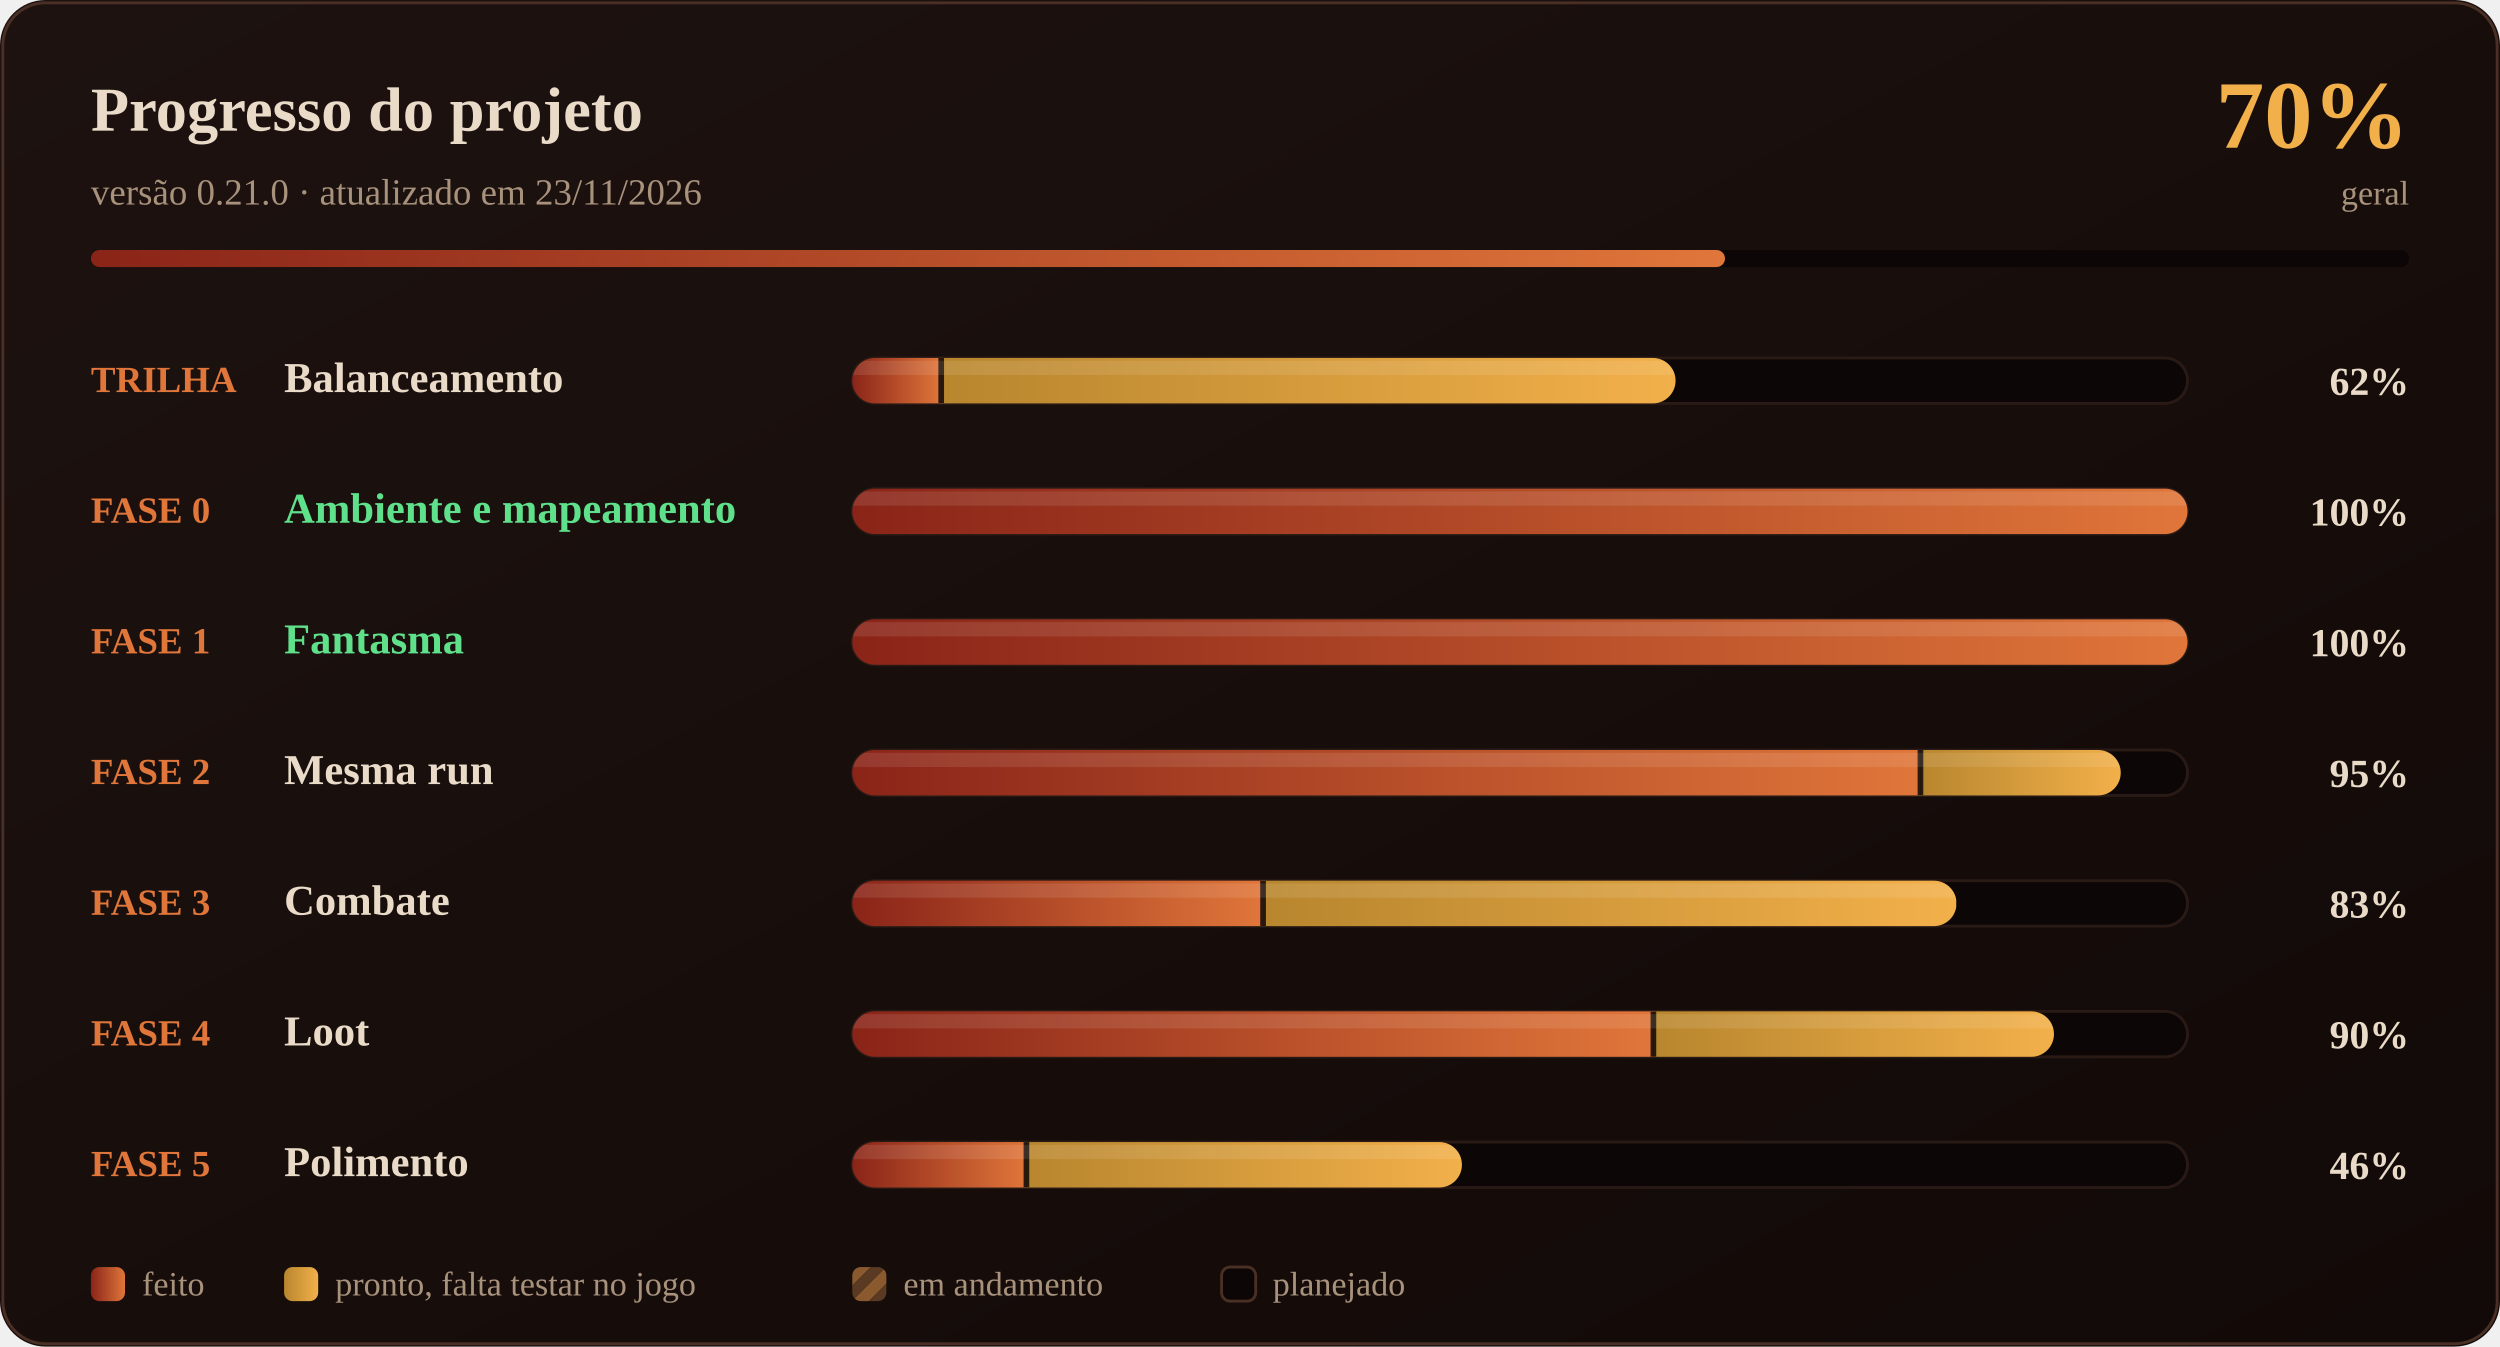
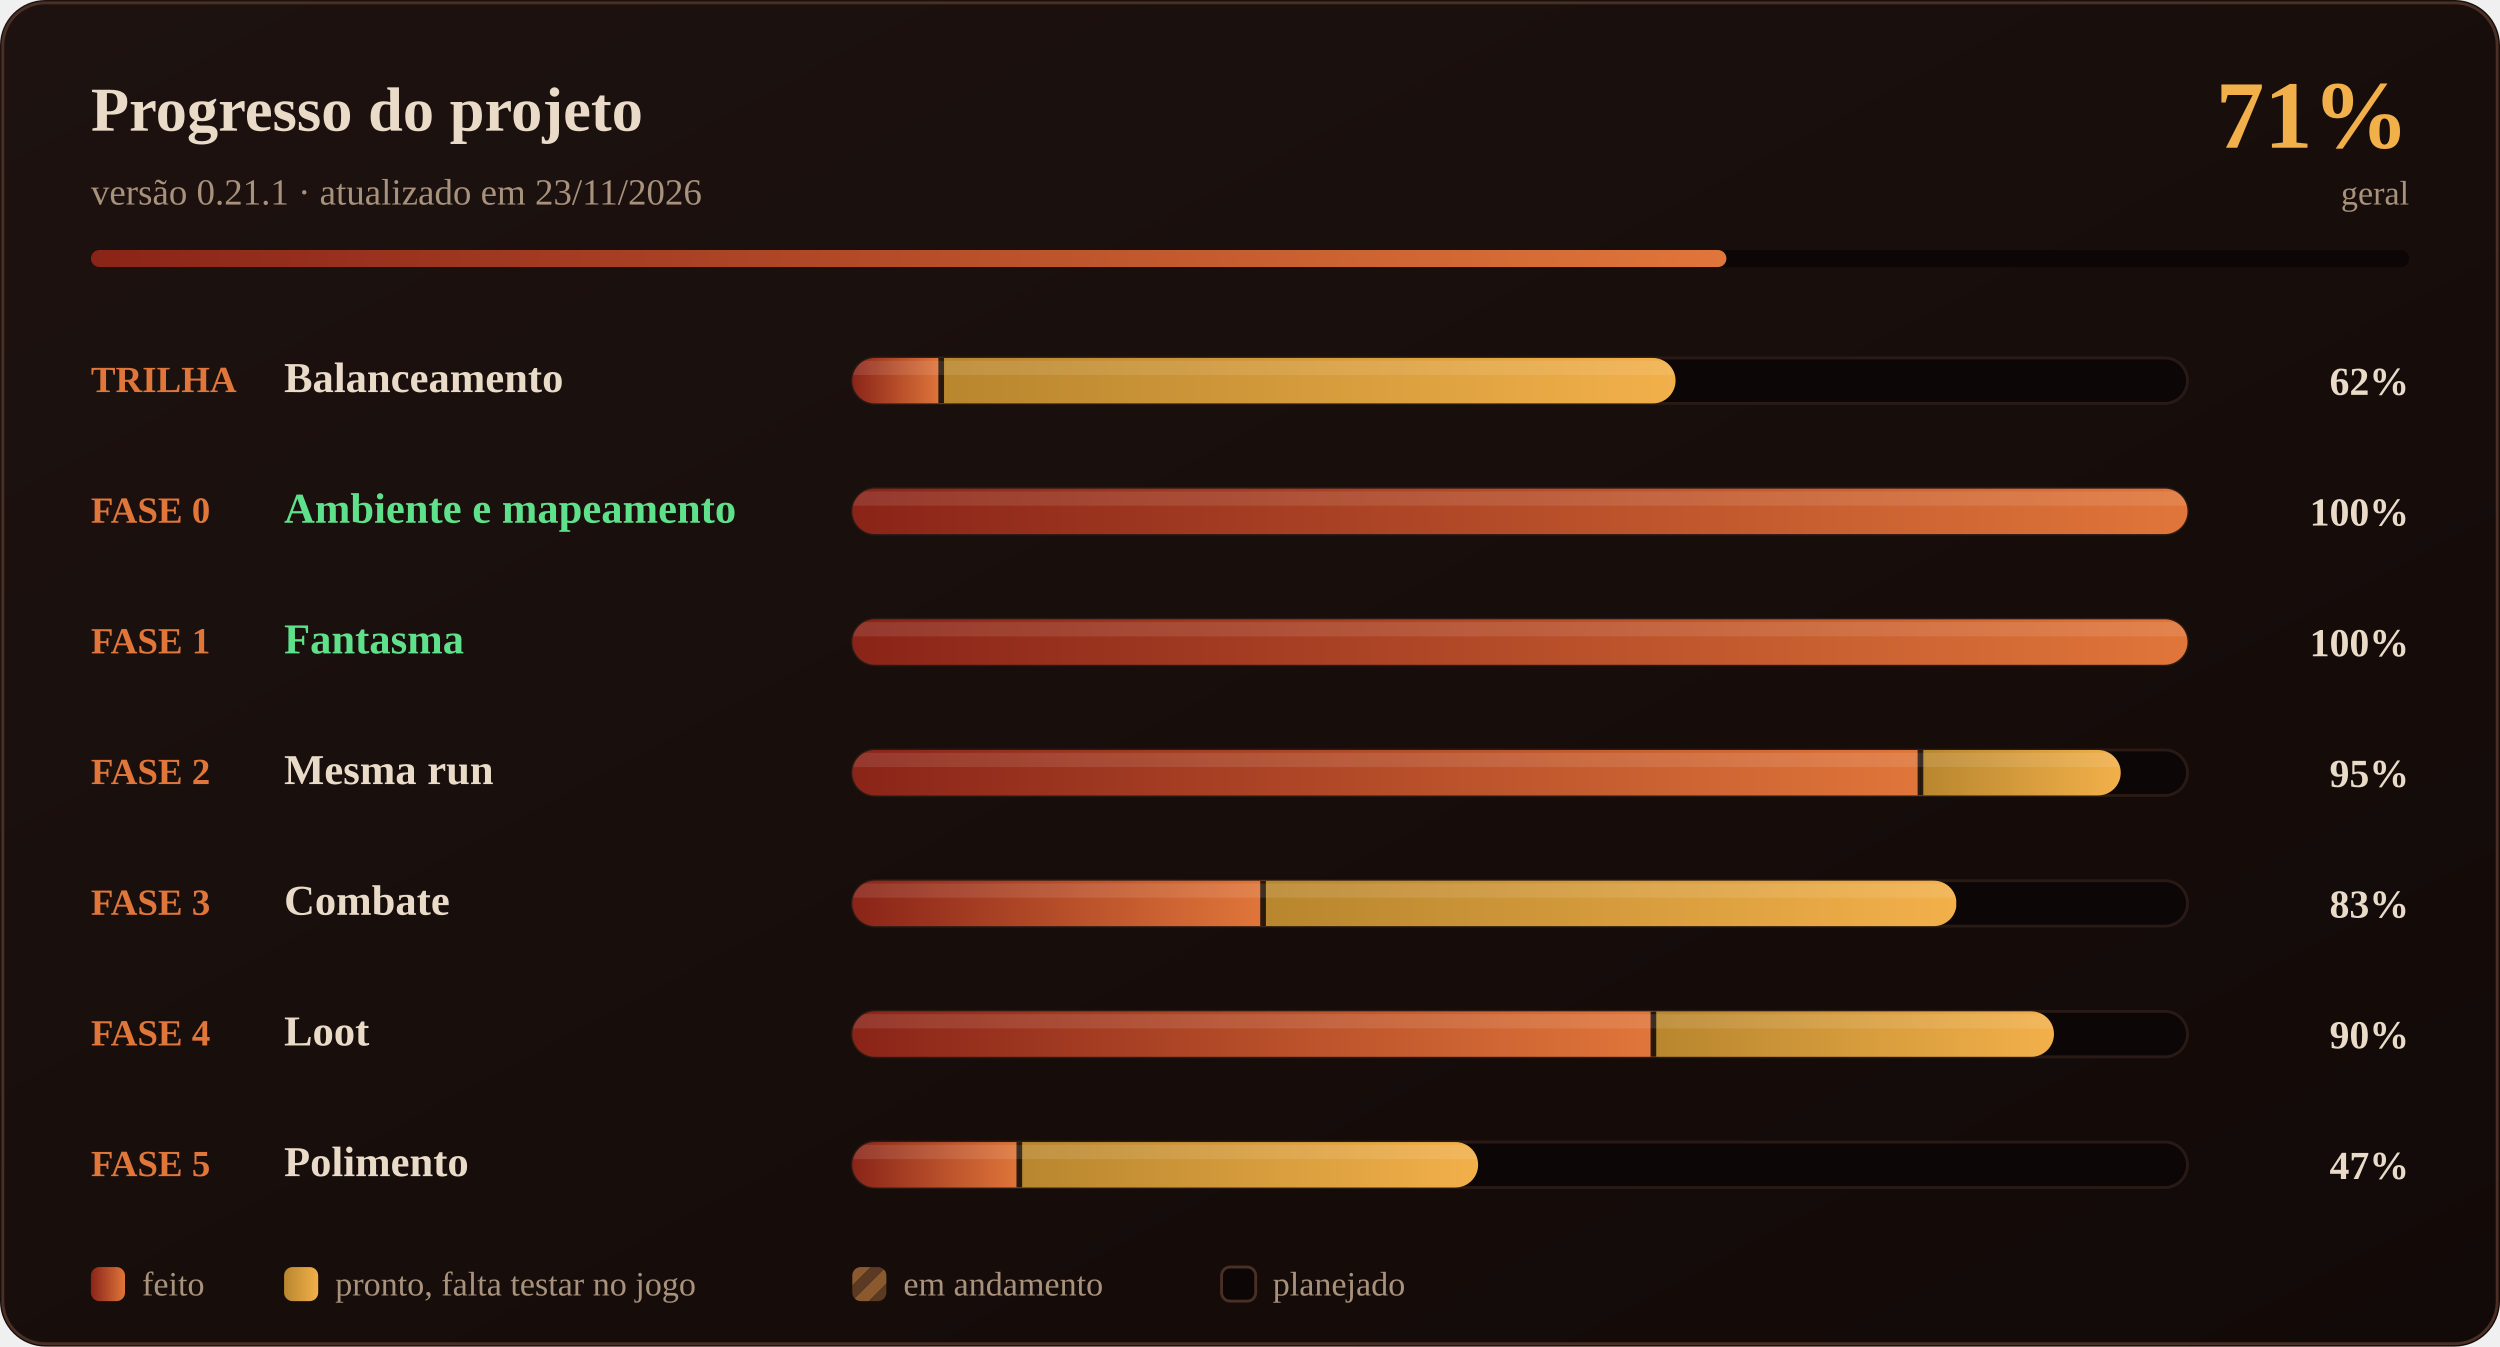
<svg xmlns="http://www.w3.org/2000/svg" width="880" height="474" viewBox="0 0 880 474" font-family="Georgia, 'Times New Roman', serif">
  <defs>
    <linearGradient id="fundo" x1="0" y1="0" x2="1" y2="1">
      <stop offset="0" stop-color="#1d1210" />
      <stop offset="1" stop-color="#120a08" />
    </linearGradient>
    <linearGradient id="fogo" x1="0" y1="0" x2="1" y2="0">
      <stop offset="0" stop-color="#8a2418" />
      <stop offset="1" stop-color="#e0763a" />
    </linearGradient>
    <linearGradient id="teste" x1="0" y1="0" x2="1" y2="0">
      <stop offset="0" stop-color="#b8862e" />
      <stop offset="1" stop-color="#f2b04a" />
    </linearGradient>
    <pattern id="andamento" width="8" height="8" patternUnits="userSpaceOnUse" patternTransform="rotate(45)">
      <rect width="8" height="8" fill="#5a3a22" />
      <rect width="4" height="8" fill="#8a5a2e" />
    </pattern>
  </defs>
  <rect width="880" height="474" rx="16" fill="url(#fundo)" />
  <rect x="1" y="1" width="878" height="472" rx="15" fill="none" stroke="#4a2f25" />
  <text x="32" y="46" fill="#eadbc8" font-size="22" font-weight="700">Progresso do projeto</text>
-   <text x="32" y="72" fill="#a8927c" font-size="13">versão 0.21.0 · atualizado em 23/11/2026</text>
-   <text x="848" y="52" fill="#f2b04a" font-size="34" font-weight="800" text-anchor="end">70%</text>
+   <text x="32" y="72" fill="#a8927c" font-size="13">versão 0.21.1 · atualizado em 23/11/2026</text>
+   <text x="848" y="52" fill="#f2b04a" font-size="34" font-weight="800" text-anchor="end">71%</text>
  <text x="848" y="72" fill="#a8927c" font-size="12" text-anchor="end">geral</text>
  <rect x="32" y="88" width="816" height="6" rx="3" fill="#0c0706" />
-   <rect x="32" y="88" width="575.2" height="6" rx="3" fill="url(#fogo)" />
+   <rect x="32" y="88" width="575.7" height="6" rx="3" fill="url(#fogo)" />
  <text x="32" y="138" fill="#e0763a" font-size="13" font-weight="700">TRILHA</text>
  <text x="100" y="138" fill="#eadbc8" font-size="15" font-weight="600">Balanceamento</text>
  <rect x="300" y="126" width="470" height="16" rx="8" fill="#0c0706" stroke="#2a1a15" />
  <clipPath id="barra0">
    <rect x="300" y="126" width="289.8" height="16" rx="8" />
  </clipPath>
  <g clip-path="url(#barra0)">
    <rect x="300.0" y="126" width="31.3" height="16" fill="url(#fogo)" />
    <rect x="331.3" y="126" width="258.5" height="16" fill="url(#teste)" />
    <rect x="330.3" y="126" width="2" height="16" fill="#0c0706" opacity="0.85" />
    <rect x="300" y="127" width="289.8" height="5" fill="#fff" opacity="0.10" />
  </g>
  <text x="848" y="139" fill="#eadbc8" font-size="14" font-weight="700" text-anchor="end">62%</text>
  <text x="32" y="184" fill="#e0763a" font-size="13" font-weight="700">FASE 0</text>
  <text x="100" y="184" fill="#5fe08a" font-size="15" font-weight="600">Ambiente e mapeamento</text>
  <rect x="300" y="172" width="470" height="16" rx="8" fill="#0c0706" stroke="#2a1a15" />
  <clipPath id="barra1">
    <rect x="300" y="172" width="470.0" height="16" rx="8" />
  </clipPath>
  <g clip-path="url(#barra1)">
    <rect x="300.0" y="172" width="470.0" height="16" fill="url(#fogo)" />
    <rect x="300" y="173" width="470.0" height="5" fill="#fff" opacity="0.10" />
  </g>
  <text x="848" y="185" fill="#eadbc8" font-size="14" font-weight="700" text-anchor="end">100%</text>
  <text x="32" y="230" fill="#e0763a" font-size="13" font-weight="700">FASE 1</text>
  <text x="100" y="230" fill="#5fe08a" font-size="15" font-weight="600">Fantasma</text>
  <rect x="300" y="218" width="470" height="16" rx="8" fill="#0c0706" stroke="#2a1a15" />
  <clipPath id="barra2">
    <rect x="300" y="218" width="470.0" height="16" rx="8" />
  </clipPath>
  <g clip-path="url(#barra2)">
    <rect x="300.0" y="218" width="470.0" height="16" fill="url(#fogo)" />
    <rect x="300" y="219" width="470.0" height="5" fill="#fff" opacity="0.10" />
  </g>
  <text x="848" y="231" fill="#eadbc8" font-size="14" font-weight="700" text-anchor="end">100%</text>
  <text x="32" y="276" fill="#e0763a" font-size="13" font-weight="700">FASE 2</text>
  <text x="100" y="276" fill="#eadbc8" font-size="15" font-weight="600">Mesma run</text>
  <rect x="300" y="264" width="470" height="16" rx="8" fill="#0c0706" stroke="#2a1a15" />
  <clipPath id="barra3">
    <rect x="300" y="264" width="446.5" height="16" rx="8" />
  </clipPath>
  <g clip-path="url(#barra3)">
    <rect x="300.0" y="264" width="376.0" height="16" fill="url(#fogo)" />
    <rect x="676.0" y="264" width="70.5" height="16" fill="url(#teste)" />
    <rect x="675.0" y="264" width="2" height="16" fill="#0c0706" opacity="0.85" />
    <rect x="300" y="265" width="446.5" height="5" fill="#fff" opacity="0.10" />
  </g>
  <text x="848" y="277" fill="#eadbc8" font-size="14" font-weight="700" text-anchor="end">95%</text>
  <text x="32" y="322" fill="#e0763a" font-size="13" font-weight="700">FASE 3</text>
  <text x="100" y="322" fill="#eadbc8" font-size="15" font-weight="600">Combate</text>
  <rect x="300" y="310" width="470" height="16" rx="8" fill="#0c0706" stroke="#2a1a15" />
  <clipPath id="barra4">
    <rect x="300" y="310" width="388.7" height="16" rx="8" />
  </clipPath>
  <g clip-path="url(#barra4)">
    <rect x="300.0" y="310" width="144.6" height="16" fill="url(#fogo)" />
    <rect x="444.6" y="310" width="244.0" height="16" fill="url(#teste)" />
    <rect x="443.6" y="310" width="2" height="16" fill="#0c0706" opacity="0.85" />
    <rect x="300" y="311" width="388.7" height="5" fill="#fff" opacity="0.10" />
  </g>
  <text x="848" y="323" fill="#eadbc8" font-size="14" font-weight="700" text-anchor="end">83%</text>
  <text x="32" y="368" fill="#e0763a" font-size="13" font-weight="700">FASE 4</text>
  <text x="100" y="368" fill="#eadbc8" font-size="15" font-weight="600">Loot</text>
  <rect x="300" y="356" width="470" height="16" rx="8" fill="#0c0706" stroke="#2a1a15" />
  <clipPath id="barra5">
    <rect x="300" y="356" width="423.0" height="16" rx="8" />
  </clipPath>
  <g clip-path="url(#barra5)">
    <rect x="300.0" y="356" width="282.0" height="16" fill="url(#fogo)" />
    <rect x="582.0" y="356" width="141.0" height="16" fill="url(#teste)" />
    <rect x="581.0" y="356" width="2" height="16" fill="#0c0706" opacity="0.85" />
    <rect x="300" y="357" width="423.0" height="5" fill="#fff" opacity="0.10" />
  </g>
  <text x="848" y="369" fill="#eadbc8" font-size="14" font-weight="700" text-anchor="end">90%</text>
  <text x="32" y="414" fill="#e0763a" font-size="13" font-weight="700">FASE 5</text>
  <text x="100" y="414" fill="#eadbc8" font-size="15" font-weight="600">Polimento</text>
  <rect x="300" y="402" width="470" height="16" rx="8" fill="#0c0706" stroke="#2a1a15" />
  <clipPath id="barra6">
-     <rect x="300" y="402" width="214.6" height="16" rx="8" />
+     <rect x="300" y="402" width="220.3" height="16" rx="8" />
  </clipPath>
  <g clip-path="url(#barra6)">
-     <rect x="300.0" y="402" width="61.3" height="16" fill="url(#fogo)" />
-     <rect x="361.3" y="402" width="153.3" height="16" fill="url(#teste)" />
-     <rect x="360.3" y="402" width="2" height="16" fill="#0c0706" opacity="0.85" />
-     <rect x="300" y="403" width="214.6" height="5" fill="#fff" opacity="0.10" />
+     <rect x="300.0" y="402" width="58.8" height="16" fill="url(#fogo)" />
+     <rect x="358.8" y="402" width="161.6" height="16" fill="url(#teste)" />
+     <rect x="357.8" y="402" width="2" height="16" fill="#0c0706" opacity="0.85" />
+     <rect x="300" y="403" width="220.3" height="5" fill="#fff" opacity="0.10" />
  </g>
-   <text x="848" y="415" fill="#eadbc8" font-size="14" font-weight="700" text-anchor="end">46%</text>
+   <text x="848" y="415" fill="#eadbc8" font-size="14" font-weight="700" text-anchor="end">47%</text>
  <rect x="32" y="446" width="12" height="12" rx="3" fill="url(#fogo)" />
  <text x="50" y="456" fill="#a8927c" font-size="12">feito</text>
  <rect x="100" y="446" width="12" height="12" rx="3" fill="url(#teste)" />
  <text x="118" y="456" fill="#a8927c" font-size="12">pronto, falta testar no jogo</text>
  <rect x="300" y="446" width="12" height="12" rx="3" fill="url(#andamento)" />
  <text x="318" y="456" fill="#a8927c" font-size="12">em andamento</text>
  <rect x="430" y="446" width="12" height="12" rx="3" fill="#0c0706" stroke="#4a2f25" />
  <text x="448" y="456" fill="#a8927c" font-size="12">planejado</text>
</svg>
